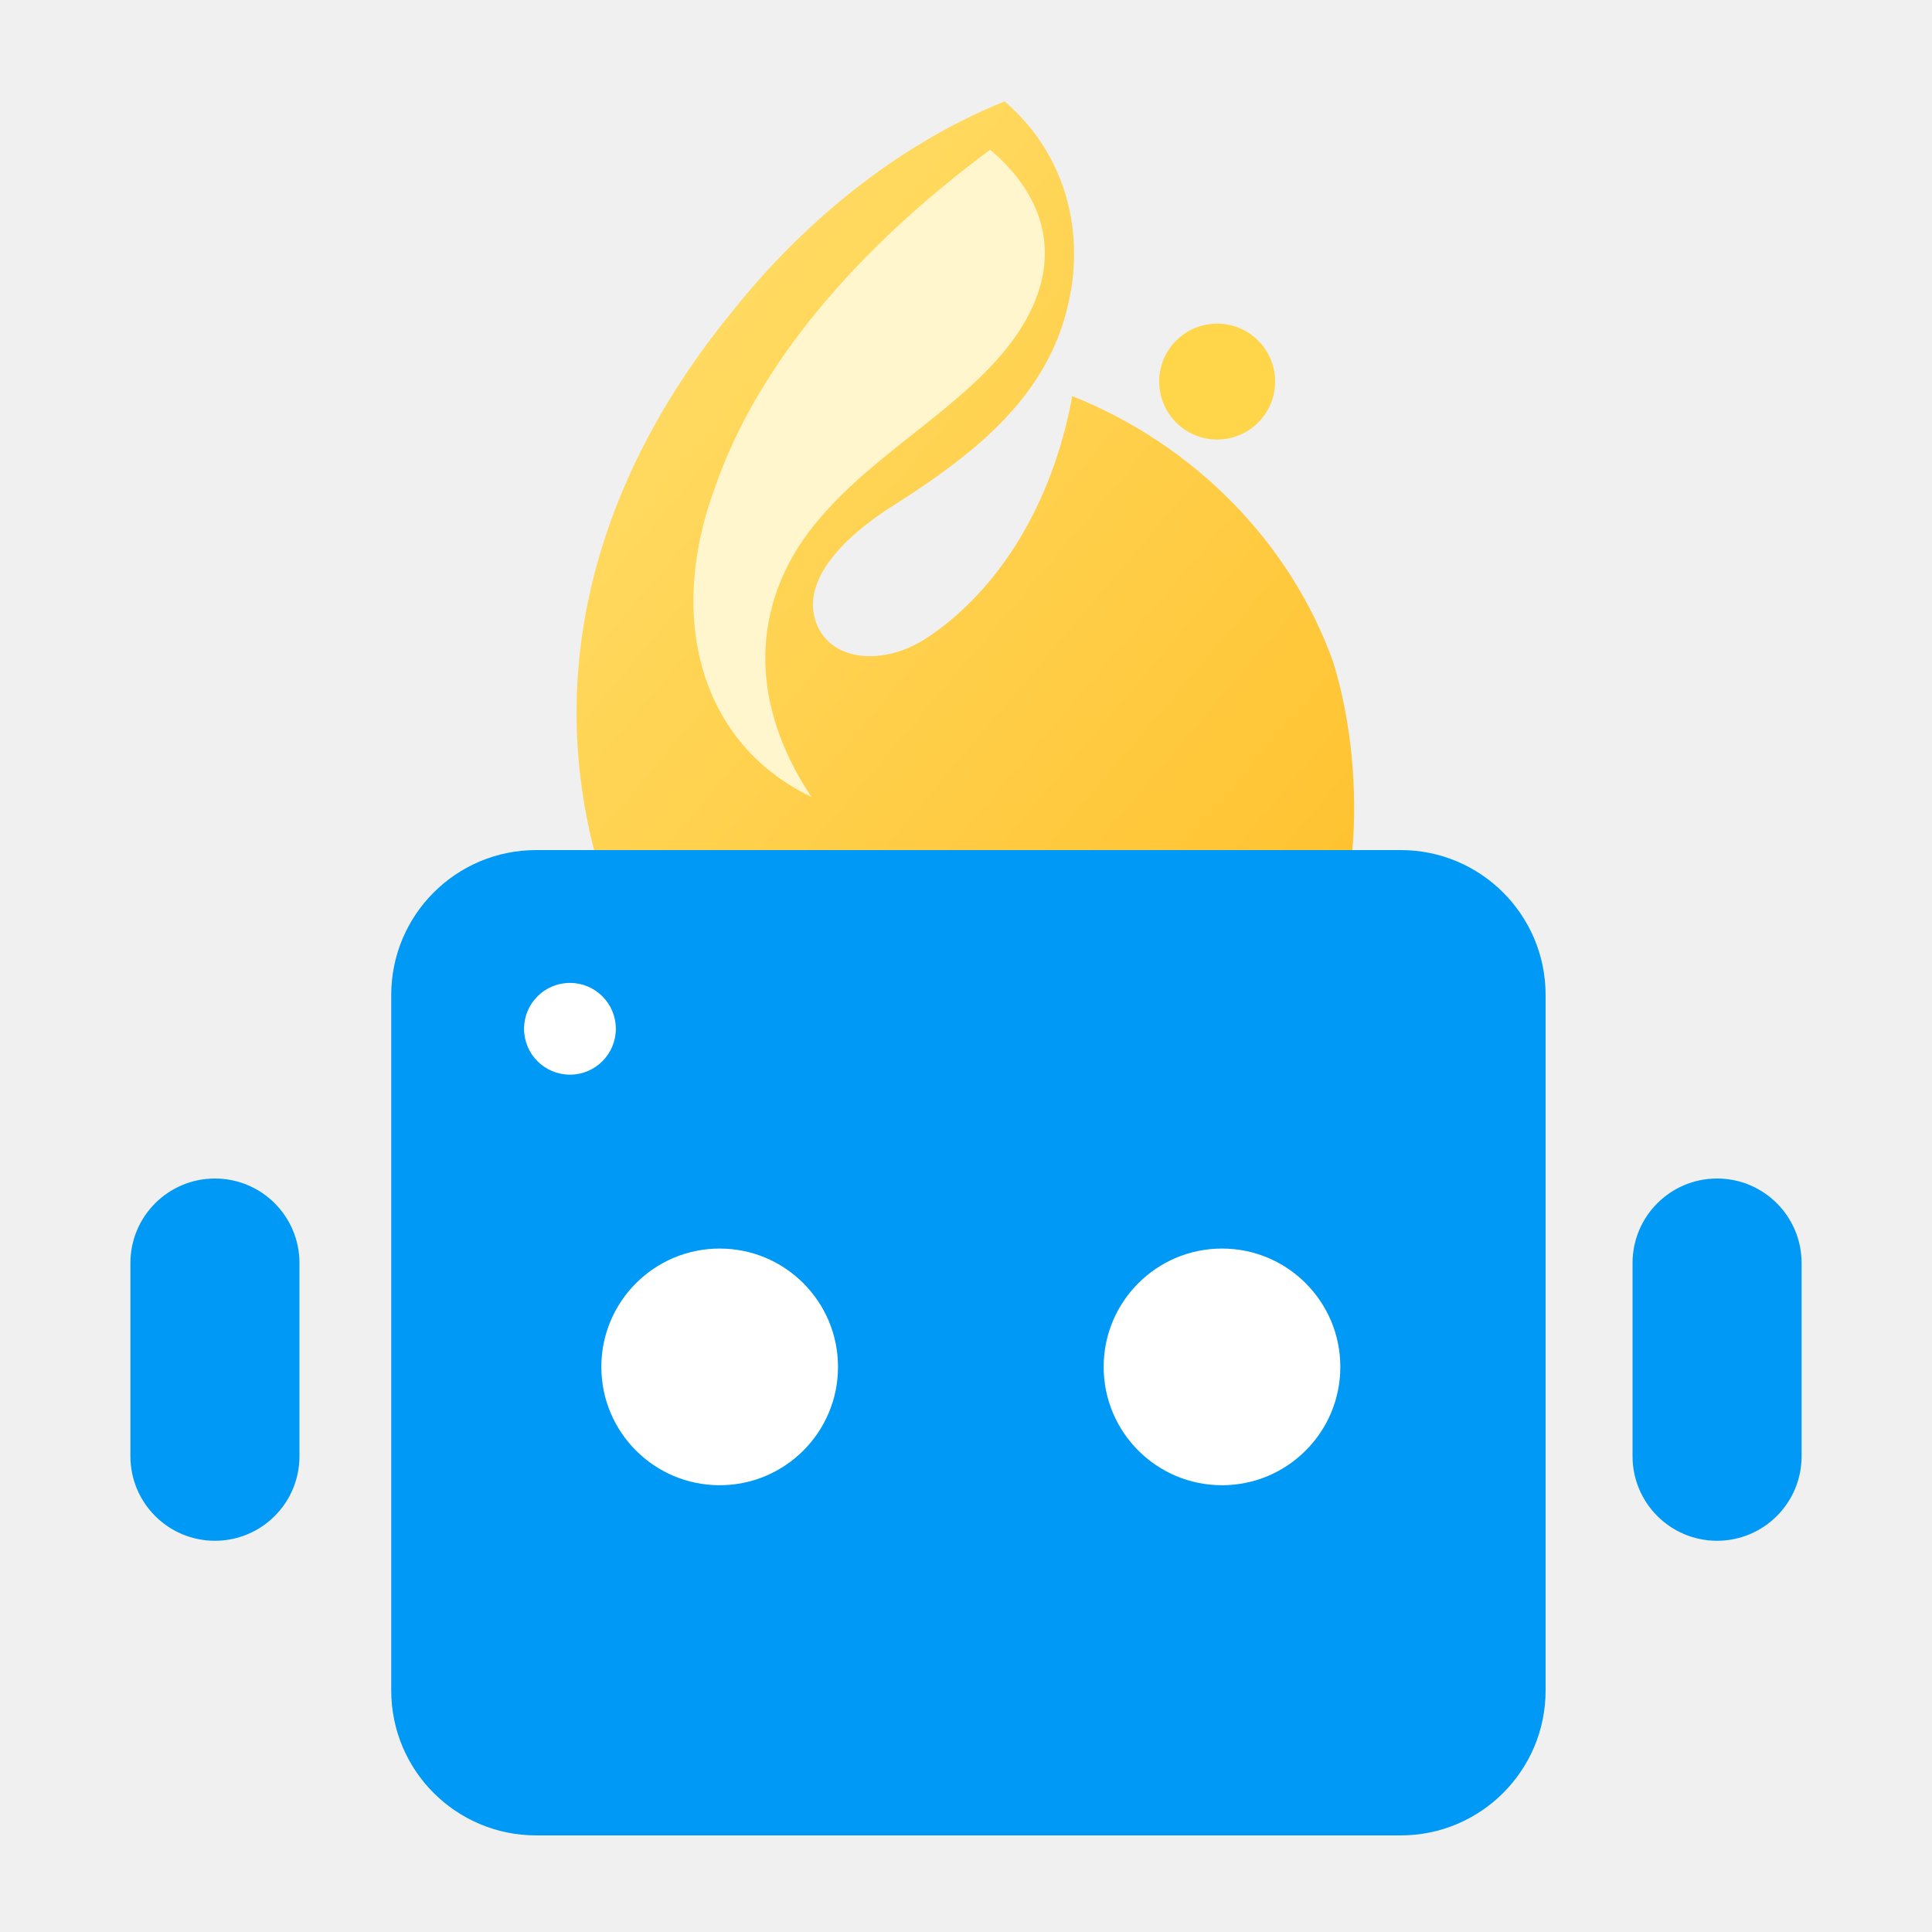
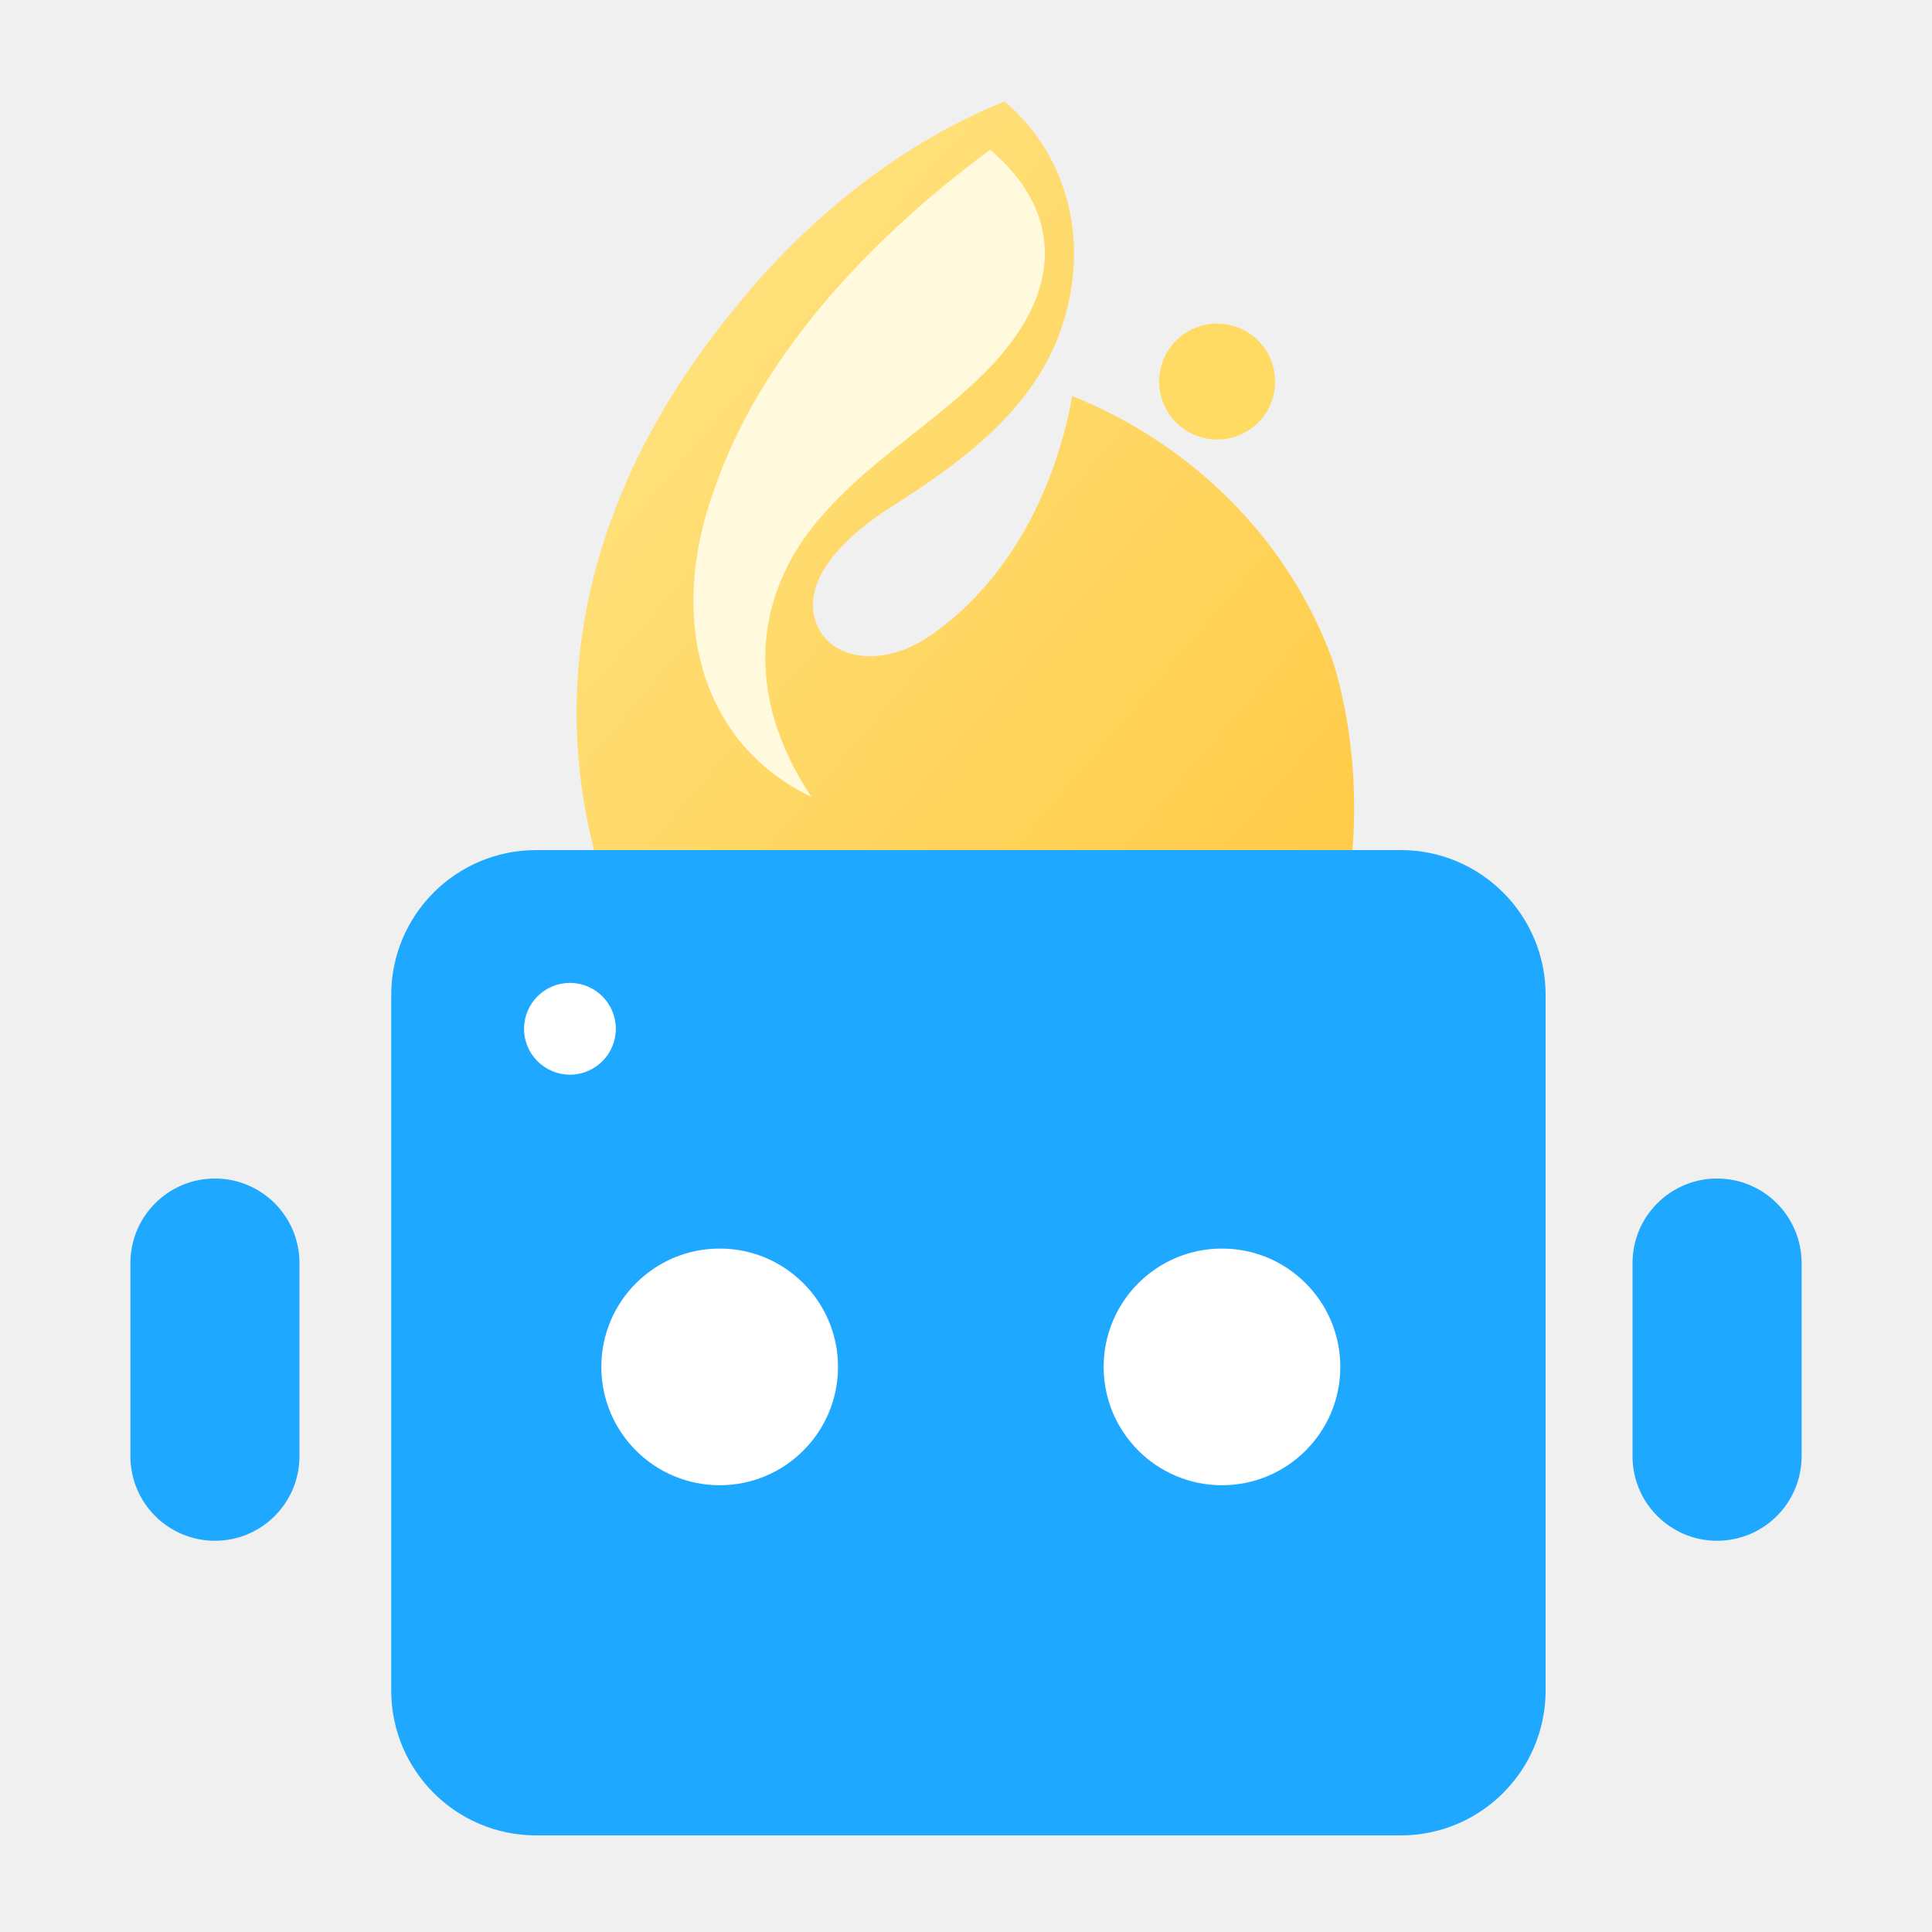
<svg xmlns="http://www.w3.org/2000/svg" width="40" height="40" viewBox="0 0 40 40" fill="none">
  <defs>
    <linearGradient id="flame" x1="12" y1="4" x2="28" y2="17.6" gradientUnits="userSpaceOnUse">
-       <stop stop-color="#FFDF6B" />
-       <stop offset="1" stop-color="#FFC331" />
+       <stop stop-color="#FFE585" />
+       <stop offset="1" stop-color="#FFCB48" />
    </linearGradient>
  </defs>
  <path d="M12.3 17.6C11.3 13.7 12.4 9.8 15.2 6.4C16.8 4.4 18.8 2.9 20.8 2.1C22.2 3.3 22.6 5.2 21.9 7C21.3 8.5 20 9.5 18.6 10.4C17.3 11.2 16.6 12.1 16.9 12.9C17.2 13.7 18.3 13.8 19.2 13.2C20.7 12.2 21.8 10.4 22.2 8.2C24.7 9.2 26.7 11.2 27.6 13.7C28 15 28.1 16.4 28 17.6Z" fill="url(#flame)" />
-   <path d="M20.5 3.1C17.8 5.1 15.7 7.5 14.8 10.1C13.8 12.8 14.5 15.4 16.8 16.5C15.4 14.4 15.6 12.3 17 10.7C18.2 9.3 20 8.4 21 7C22 5.6 21.8 4.2 20.5 3.1Z" fill="#FFF6CE" />
-   <circle cx="25.2" cy="7.9" r="1.2" fill="#FFD549" />
-   <rect x="2.7" y="24.4" width="3.5" height="7.5" rx="1.75" fill="#0099F5" />
-   <rect x="33.8" y="24.4" width="3.5" height="7.5" rx="1.75" fill="#0099F5" />
-   <rect x="8.1" y="17.6" width="23.9" height="20.4" rx="3" fill="#0099F5" />
+   <path d="M20.5 3.1C17.8 5.1 15.7 7.5 14.8 10.1C13.8 12.8 14.5 15.4 16.8 16.5C15.4 14.4 15.6 12.3 17 10.7C18.2 9.3 20 8.4 21 7C22 5.6 21.8 4.2 20.5 3.1Z" fill="#FFF9DE" />
+   <circle cx="25.2" cy="7.9" r="1.2" fill="#FFDB63" />
+   <rect x="2.7" y="24.4" width="3.5" height="7.5" rx="1.75" fill="#1FA8FF" />
+   <rect x="33.8" y="24.4" width="3.5" height="7.5" rx="1.75" fill="#1FA8FF" />
+   <rect x="8.1" y="17.6" width="23.9" height="20.4" rx="3" fill="#1FA8FF" />
  <circle cx="11.8" cy="21.3" r=".95" fill="#fff" />
  <circle cx="14.9" cy="28.3" r="2.45" fill="#fff" />
  <circle cx="25.3" cy="28.3" r="2.45" fill="#fff" />
</svg>
